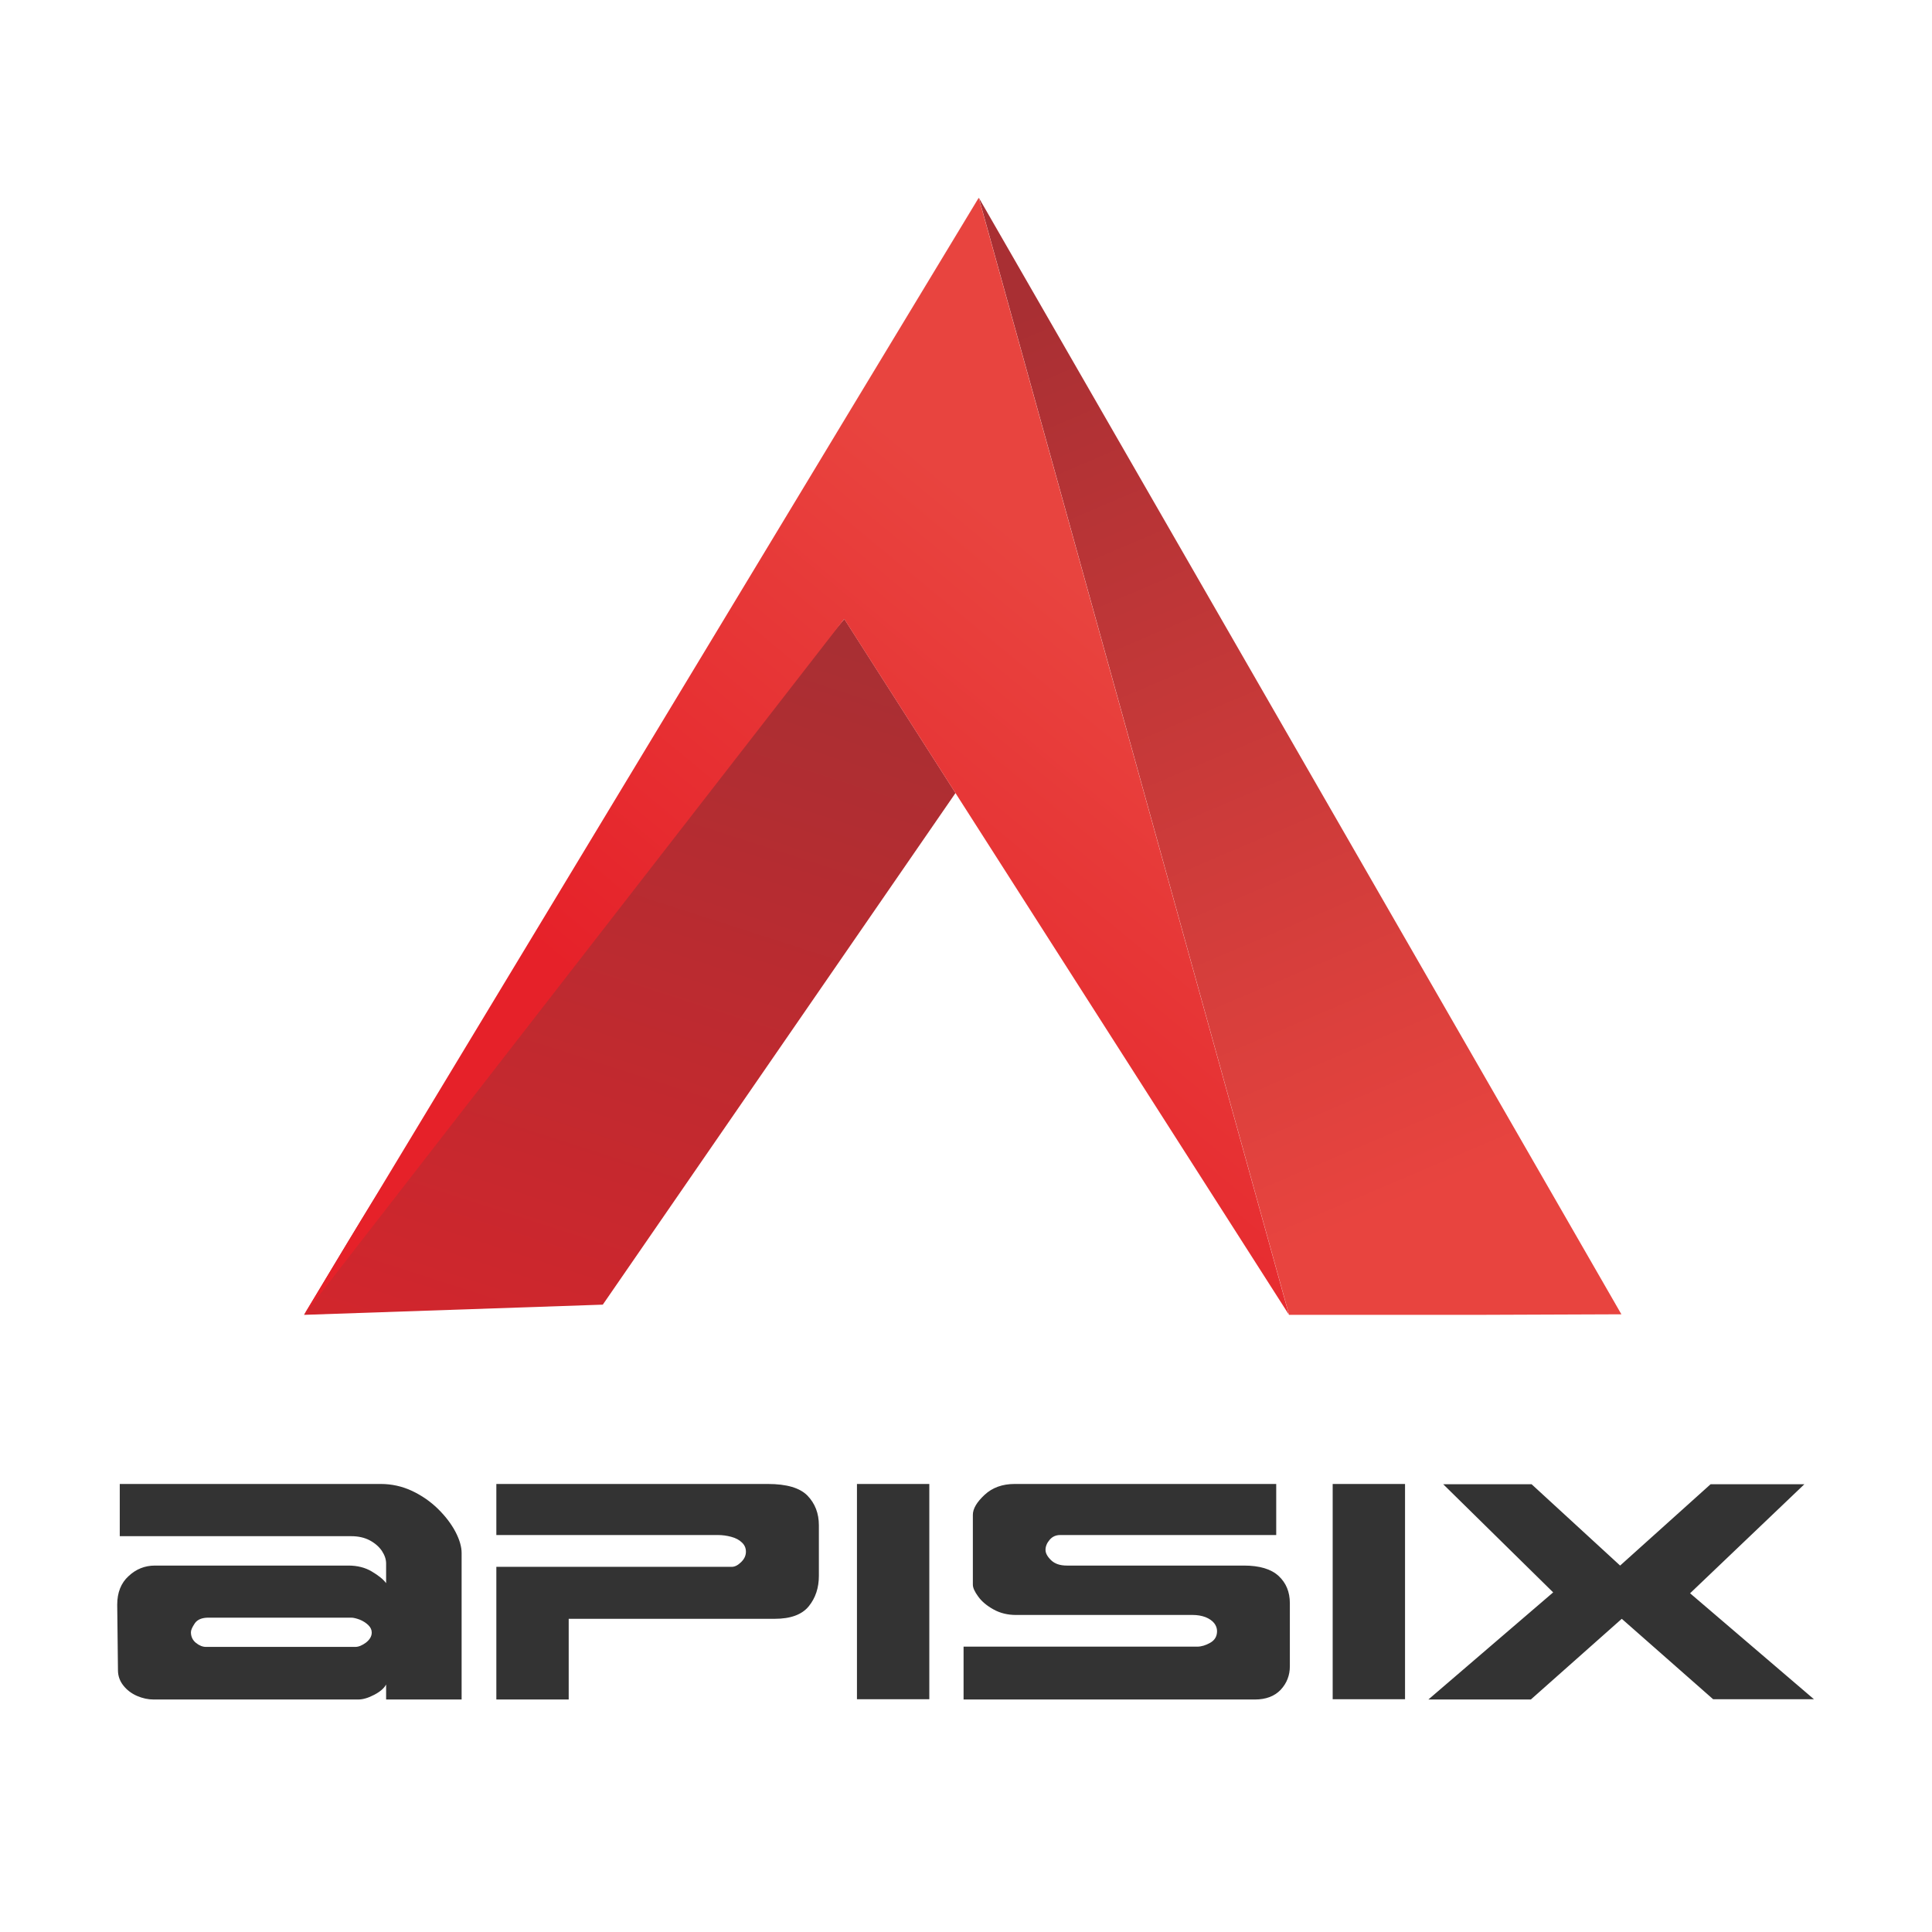
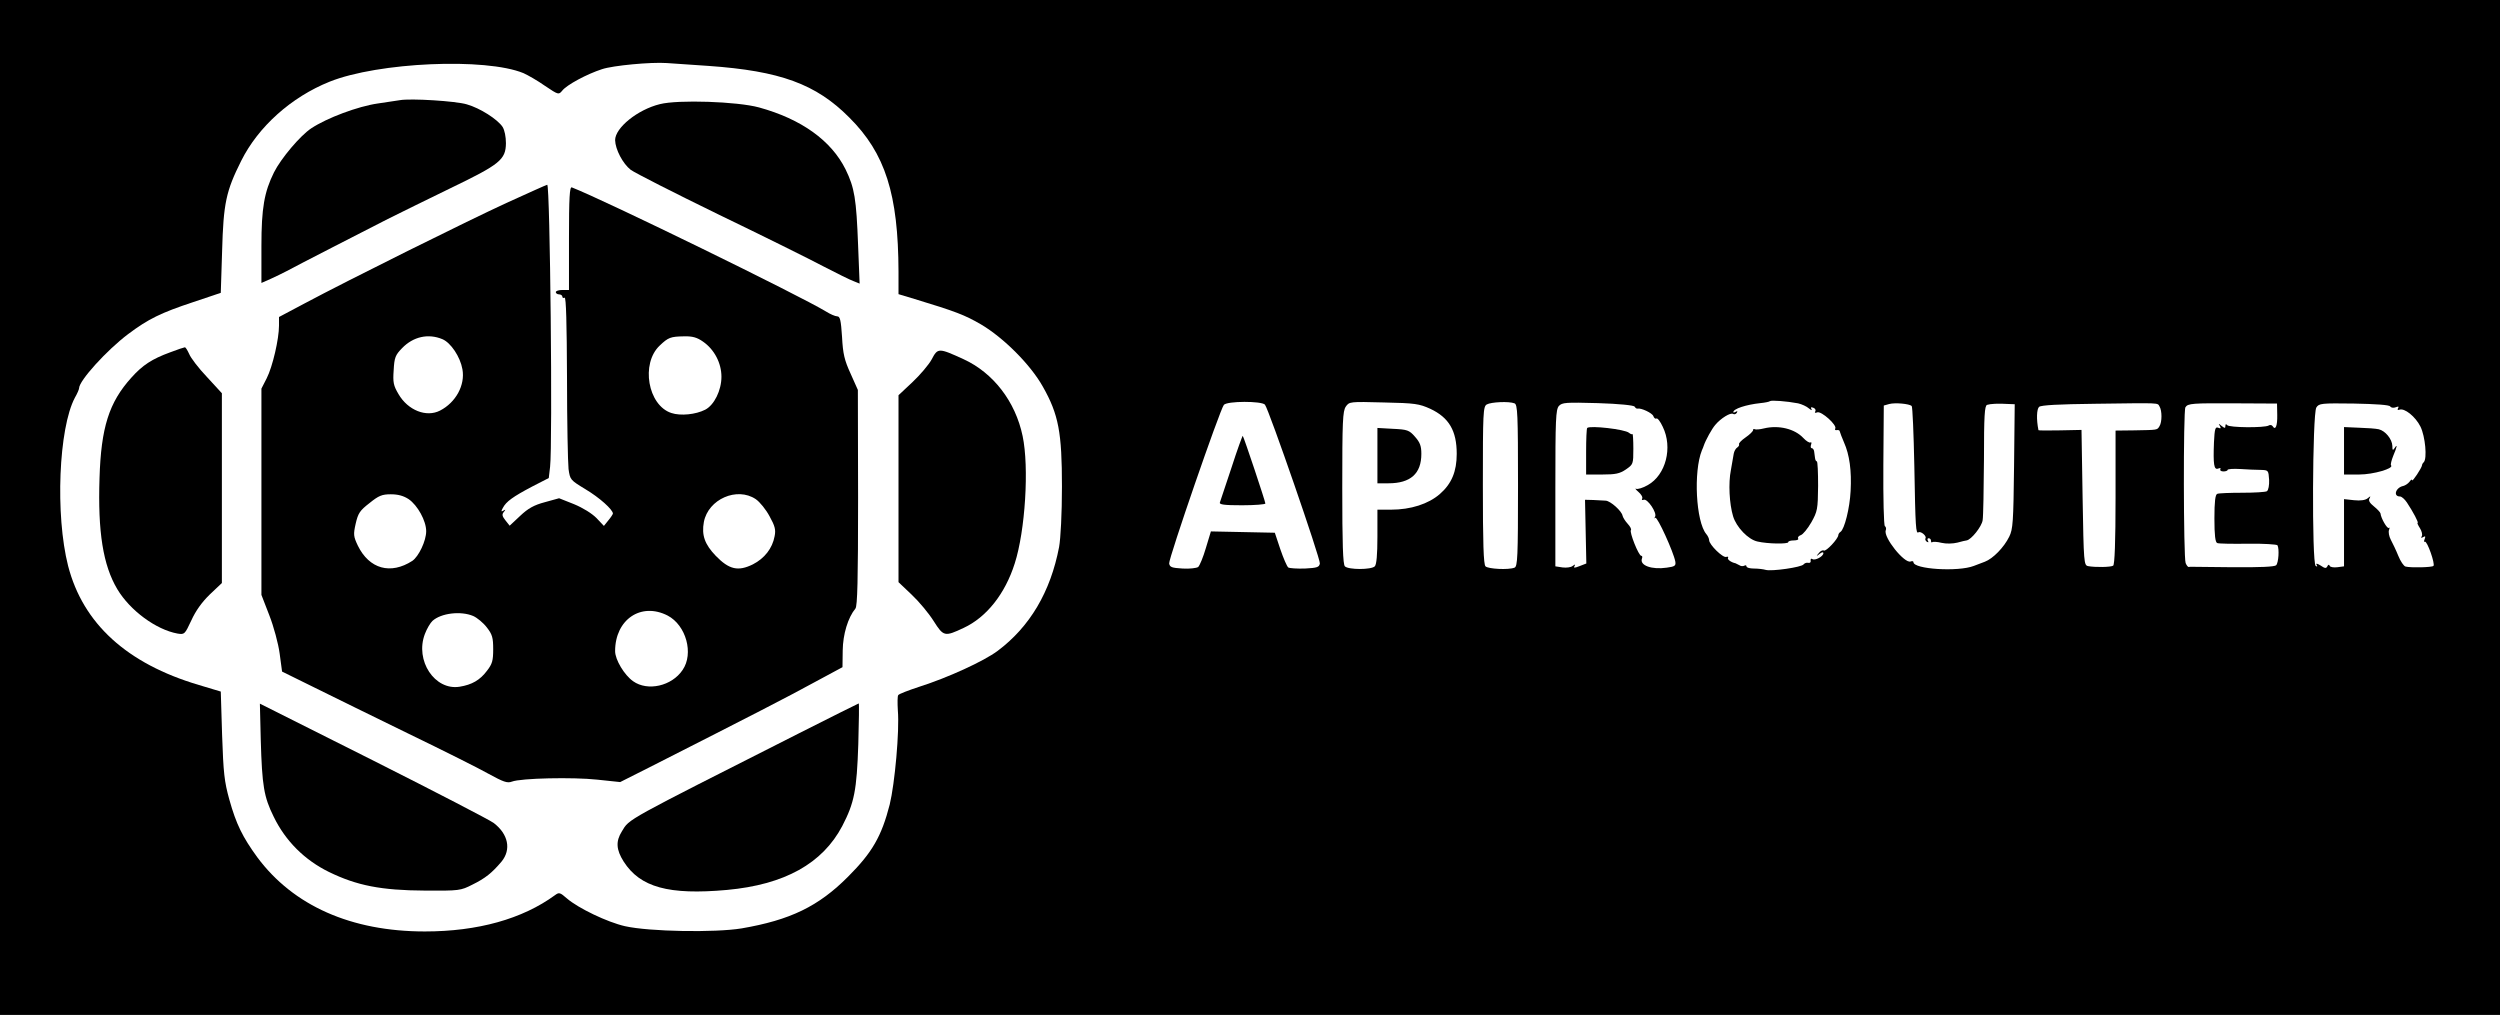
- <svg xmlns="http://www.w3.org/2000/svg" viewBox="0 0 500 500">
-   <defs>
-     <linearGradient id="id0" gradientUnits="userSpaceOnUse" x1="25119.8" y1="11052.5" x2="21725.7" y2="21551.7" gradientTransform="matrix(0.028095, 0, 0, 0.028095, -492.8671, -144.7698)">
-       <stop offset="0" style="stop-color:#A92F33" />
-       <stop offset="1" style="stop-color:#E62129" />
-     </linearGradient>
-     <linearGradient id="id1" gradientUnits="userSpaceOnUse" x1="27026.6" y1="8021.8" x2="30514.6" y2="16218.5" gradientTransform="matrix(0.028095, 0, 0, 0.028095, -492.8671, -144.7698)">
-       <stop offset="0" style="stop-color:#A92F33" />
-       <stop offset="1" style="stop-color:#E8443F" />
-     </linearGradient>
-     <linearGradient id="id2" gradientUnits="userSpaceOnUse" x1="23046.1" y1="14340.2" x2="26713.9" y2="9900.07" gradientTransform="matrix(0.028095, 0, 0, 0.028095, -492.8671, -144.7698)">
-       <stop offset="0" style="stop-color:#E62129" />
-       <stop offset="1" style="stop-color:#E8443F" />
-     </linearGradient>
-   </defs>
-   <path class="fil1" d="M 156.005 337.641 L 247.284 205.232 L 218.515 160.195 L 134.429 259.986 C 134.429 259.986 134.429 259.986 134.429 259.986 C 134.429 259.986 134.429 259.986 134.429 259.986 C 106.503 293.139 102.007 301.399 78.689 340.281 L 156.033 337.641 Z" style="fill: url(#id0);" />
-   <path class="fil2" d="M 382.616 340.281 L 419.616 340.141 L 253.325 51.188 L 253.325 51.188 L 333.619 340.281 L 382.644 340.281 Z M 253.297 51.188 L 211.239 120.694 L 219.695 106.732 L 253.297 51.216 Z" style="fill: url(#id1);" />
-   <polygon class="fil3" points="218.487 160.195 333.59 340.281 253.297 51.188 253.297 51.188 253.297 51.188 219.724 106.703 78.661 340.281" style="fill: url(#id2);" />
-   <path d="M 116.292 266.849 L 116.292 278.269 L 111.252 278.269 L 111.252 277.099 C 111.119 277.392 110.855 277.659 110.462 277.899 C 110.062 278.146 109.702 278.269 109.382 278.269 L 95.732 278.269 C 95.365 278.269 94.995 278.176 94.622 277.989 C 94.249 277.796 93.945 277.526 93.712 277.179 C 93.479 276.839 93.359 276.452 93.352 276.019 C 93.345 275.192 93.335 274.146 93.322 272.879 C 93.309 271.612 93.302 270.946 93.302 270.879 C 93.302 269.932 93.555 269.189 94.062 268.649 C 94.562 268.102 95.149 267.829 95.822 267.829 L 108.732 267.829 C 109.332 267.829 109.852 267.982 110.292 268.289 C 110.739 268.596 111.059 268.899 111.252 269.199 L 111.252 267.669 C 111.252 267.349 111.159 267.022 110.972 266.689 C 110.779 266.356 110.505 266.079 110.152 265.859 C 109.805 265.646 109.395 265.539 108.922 265.539 L 93.472 265.539 L 93.472 261.469 L 110.892 261.469 C 111.625 261.469 112.322 261.649 112.982 262.009 C 113.635 262.369 114.212 262.836 114.712 263.409 C 115.212 263.982 115.602 264.579 115.882 265.199 C 116.155 265.812 116.292 266.362 116.292 266.849 Z M 110.292 273.049 C 110.292 272.836 110.215 272.642 110.062 272.469 C 109.902 272.289 109.709 272.146 109.482 272.039 C 109.249 271.939 109.062 271.889 108.922 271.889 L 99.392 271.889 C 98.959 271.889 98.655 272.036 98.482 272.329 C 98.309 272.629 98.222 272.859 98.222 273.019 C 98.222 273.366 98.335 273.646 98.562 273.859 C 98.782 274.066 99.005 274.169 99.232 274.169 L 109.192 274.169 C 109.412 274.169 109.652 274.056 109.912 273.829 C 110.165 273.596 110.292 273.336 110.292 273.049 ZM 140.14 264.689 L 140.14 268.629 C 140.14 269.569 139.913 270.362 139.46 271.009 C 139.006 271.656 138.25 271.979 137.19 271.979 L 123.44 271.979 L 123.44 278.269 L 118.61 278.269 L 118.61 267.929 L 134.32 267.929 C 134.526 267.929 134.736 267.806 134.95 267.559 C 135.163 267.319 135.27 267.049 135.27 266.749 C 135.27 266.462 135.18 266.222 135 266.029 C 134.826 265.829 134.59 265.682 134.29 265.589 C 133.996 265.496 133.7 265.449 133.4 265.449 L 118.61 265.449 L 118.61 261.469 L 136.73 261.469 C 137.99 261.469 138.873 261.772 139.38 262.379 C 139.886 262.992 140.14 263.762 140.14 264.689 ZM 147.512 261.469 L 147.512 278.249 L 142.682 278.249 L 142.682 261.469 L 147.512 261.469 ZM 171.579 270.759 L 171.579 275.679 C 171.579 276.386 171.376 276.996 170.969 277.509 C 170.556 278.016 169.979 278.269 169.239 278.269 L 149.799 278.269 L 149.799 274.149 L 165.389 274.149 C 165.669 274.149 165.959 274.049 166.259 273.849 C 166.566 273.649 166.719 273.346 166.719 272.939 C 166.719 272.719 166.656 272.512 166.529 272.319 C 166.396 272.126 166.203 271.969 165.949 271.849 C 165.689 271.736 165.406 271.679 165.099 271.679 L 153.299 271.679 C 152.739 271.679 152.239 271.536 151.799 271.249 C 151.353 270.962 151.013 270.629 150.779 270.249 C 150.539 269.869 150.419 269.559 150.419 269.319 L 150.419 263.869 C 150.419 263.402 150.679 262.886 151.199 262.319 C 151.719 261.752 152.389 261.469 153.209 261.469 L 170.669 261.469 L 170.669 265.449 L 156.249 265.449 C 155.956 265.449 155.719 265.576 155.539 265.829 C 155.359 266.076 155.269 266.336 155.269 266.609 C 155.269 266.862 155.393 267.129 155.639 267.409 C 155.886 267.689 156.236 267.829 156.689 267.829 L 168.509 267.829 C 169.556 267.829 170.329 268.099 170.829 268.639 C 171.329 269.179 171.579 269.886 171.579 270.759 ZM 179.268 261.469 L 179.268 278.249 L 174.438 278.249 L 174.438 261.469 L 179.268 261.469 ZM 198.296 269.989 L 206.566 278.249 L 199.836 278.249 L 193.736 271.979 L 187.666 278.269 L 180.826 278.269 L 189.156 269.919 L 181.816 261.489 L 187.716 261.489 L 193.626 267.829 L 199.666 261.489 L 205.926 261.489 L 198.296 269.989 Z" transform="matrix(3.876958, 0, 0, 3.320314, -331.3924, -484.1091)" style="fill: rgb(51, 51, 51); white-space: pre;" />
+ <svg xmlns="http://www.w3.org/2000/svg" version="1.0" width="1138pt" height="462pt" viewBox="0 0 1138 462" preserveAspectRatio="xMidYMid meet">
+   <g transform="translate(0,462) scale(0.1,-0.1)" fill="#000000" stroke="none">
+     <path d="M0 2310 l0 -2310 5690 0 5690 0 0 2310 0 2310 -5690 0 -5690 0 0 -2310z m3225 2010 c326 -23 489 -82 641 -235 164 -163 223 -349 224 -702 l0 -102 73 -22 c188 -57 229 -73 303 -116 103 -61 225 -183 281 -283 72 -127 87 -209 87 -455 0 -124 -6 -236 -13 -275 -39 -204 -133 -363 -280 -473 -63 -47 -227 -122 -356 -163 -49 -16 -93 -33 -96 -38 -4 -4 -4 -36 -2 -70 8 -93 -14 -334 -37 -428 -37 -145 -80 -219 -189 -328 -135 -136 -264 -198 -485 -236 -121 -20 -420 -15 -531 10 -80 18 -213 82 -264 126 -32 28 -36 29 -55 15 -148 -108 -351 -165 -592 -165 -335 0 -599 117 -763 338 -67 92 -96 151 -127 262 -23 83 -27 121 -33 294 l-6 198 -100 30 c-327 97 -527 279 -595 542 -59 232 -43 627 31 766 11 19 19 38 19 43 0 34 126 173 223 246 92 69 149 97 297 146 l125 42 6 189 c6 220 18 274 87 412 78 156 228 290 402 360 222 89 711 110 883 39 20 -9 64 -34 98 -58 61 -41 62 -41 78 -22 21 27 113 76 181 98 50 17 224 33 295 28 17 -1 102 -7 190 -13z m4960 -1536 c17 -4 39 -14 49 -23 11 -9 16 -10 12 -4 -5 9 -2 11 8 7 9 -3 13 -11 9 -17 -4 -6 0 -8 9 -4 19 7 92 -59 82 -74 -3 -5 0 -8 7 -7 7 2 14 -1 14 -7 1 -5 10 -28 19 -49 25 -56 35 -129 30 -221 -4 -79 -28 -174 -46 -186 -5 -3 -10 -10 -10 -15 -1 -17 -56 -76 -66 -70 -5 3 -16 -2 -23 -12 -13 -15 -12 -16 4 -3 10 8 17 9 17 3 0 -15 -38 -35 -50 -27 -6 4 -9 1 -8 -7 2 -7 -3 -12 -11 -10 -8 2 -17 -2 -21 -7 -8 -13 -147 -33 -173 -25 -10 3 -34 6 -53 6 -19 0 -34 4 -34 10 0 5 -4 6 -10 3 -5 -3 -16 -3 -22 2 -7 4 -15 8 -18 9 -20 4 -39 18 -34 25 3 5 -1 6 -8 4 -15 -6 -78 56 -78 76 0 7 -6 20 -13 28 -47 56 -59 284 -20 381 4 8 7 17 8 20 9 27 38 79 53 96 25 30 69 57 81 50 5 -4 13 -1 17 5 4 8 3 9 -4 5 -7 -4 -12 -5 -12 -2 0 15 58 34 123 41 21 2 41 6 44 9 6 5 75 0 128 -10z m-2427 -6 c18 -22 253 -702 250 -723 -3 -17 -12 -20 -68 -23 -36 -1 -70 1 -76 5 -6 5 -22 42 -36 83 l-25 75 -145 3 -146 3 -23 -76 c-12 -41 -28 -80 -35 -86 -7 -5 -39 -9 -71 -7 -49 3 -58 6 -61 23 -3 22 231 700 249 722 15 18 172 18 187 1z m753 -19 c85 -40 120 -100 120 -205 0 -80 -23 -136 -77 -183 -52 -45 -132 -71 -222 -71 l-62 0 0 -123 c0 -82 -4 -127 -12 -135 -16 -16 -120 -16 -136 0 -9 9 -12 102 -12 358 0 303 2 348 16 369 16 23 19 23 173 19 143 -3 161 -6 212 -29z m383 25 c14 -5 16 -48 16 -374 0 -326 -2 -369 -16 -374 -28 -11 -120 -6 -132 6 -9 9 -12 105 -12 370 0 329 1 358 18 367 19 11 101 15 126 5z m547 -15 c3 -6 9 -10 13 -9 16 4 67 -20 72 -34 3 -9 10 -14 14 -11 5 3 18 -14 29 -38 46 -94 14 -219 -68 -265 -22 -13 -47 -20 -53 -17 -7 4 -3 -3 10 -14 13 -11 21 -25 17 -31 -3 -5 0 -8 7 -5 17 7 62 -60 52 -77 -4 -7 -3 -10 1 -5 9 7 83 -156 91 -199 3 -19 -1 -23 -39 -28 -68 -10 -124 10 -113 41 3 7 2 13 -3 13 -12 0 -55 109 -47 117 3 4 -3 16 -15 29 -11 12 -21 28 -23 36 -3 21 -55 68 -77 69 -11 1 -36 2 -56 3 l-38 1 3 -145 3 -145 -31 -12 c-23 -9 -28 -9 -23 0 5 9 3 9 -8 1 -8 -7 -29 -9 -46 -7 l-33 5 0 356 c0 316 2 357 16 374 15 16 31 17 177 13 98 -3 164 -10 168 -16z m1261 3 c4 -4 9 -126 12 -272 5 -285 7 -311 19 -303 11 6 38 -17 32 -27 -3 -5 0 -12 6 -16 8 -4 9 -3 5 4 -4 7 -2 12 3 12 6 0 11 -5 11 -12 0 -6 2 -9 6 -6 3 3 22 2 42 -3 21 -5 52 -4 72 1 19 5 38 10 42 10 21 3 69 63 73 92 3 18 5 142 6 276 0 202 3 244 14 249 15 5 50 7 98 4 l28 -1 -3 -282 c-3 -254 -5 -287 -22 -321 -24 -49 -74 -100 -111 -114 -17 -6 -39 -15 -50 -19 -72 -28 -275 -15 -275 17 0 5 -6 6 -13 3 -28 -10 -125 111 -113 142 3 7 1 16 -4 19 -5 3 -8 128 -7 277 l2 272 25 7 c27 7 91 1 102 -9z m1128 -2 c12 -19 12 -71 0 -90 -11 -18 -7 -17 -115 -19 l-85 -1 0 -304 c0 -203 -4 -307 -11 -311 -11 -7 -82 -8 -114 -2 -19 4 -20 14 -25 312 l-5 308 -97 -2 c-54 -1 -98 -1 -99 1 -10 50 -8 96 3 106 10 8 89 12 254 14 304 4 284 5 294 -12z m536 -39 c1 -50 -8 -72 -21 -51 -4 6 -12 7 -18 3 -19 -11 -181 -10 -189 2 -5 6 -8 5 -8 -4 0 -11 -3 -11 -17 0 -14 12 -16 12 -8 0 6 -11 4 -13 -8 -8 -13 5 -16 -5 -19 -66 -4 -102 0 -127 19 -120 9 4 14 2 10 -3 -3 -5 3 -10 14 -10 10 0 19 3 19 7 0 4 26 6 58 4 31 -2 73 -4 93 -4 35 -1 35 -2 38 -45 1 -25 -3 -47 -10 -52 -6 -4 -57 -7 -113 -7 -55 0 -107 -2 -113 -5 -9 -3 -13 -35 -13 -112 0 -77 4 -109 13 -112 6 -3 70 -4 140 -3 70 1 130 -3 134 -7 9 -16 5 -80 -6 -91 -7 -7 -73 -10 -199 -9 -103 1 -188 2 -189 2 -2 0 -6 0 -10 -1 -4 0 -10 8 -14 18 -10 25 -11 695 -1 709 11 18 31 19 231 18 l186 -1 1 -52z m514 39 c4 -6 15 -8 25 -4 13 5 16 4 11 -4 -4 -7 -2 -10 6 -7 23 9 73 -31 96 -77 22 -45 31 -145 15 -162 -5 -4 -8 -11 -8 -14 -1 -12 -45 -78 -45 -68 0 6 -6 2 -12 -7 -7 -9 -20 -17 -28 -19 -35 -7 -48 -48 -15 -48 7 0 21 -12 31 -27 28 -42 55 -93 49 -93 -3 0 2 -11 11 -25 8 -13 12 -30 8 -36 -5 -8 -3 -9 6 -4 10 6 12 4 7 -9 -4 -9 -3 -15 1 -12 10 6 48 -102 39 -110 -7 -7 -103 -9 -127 -3 -8 2 -23 24 -33 49 -10 25 -26 58 -34 73 -8 15 -12 36 -8 45 3 9 3 13 -1 9 -7 -6 -36 44 -38 66 -1 5 -14 19 -30 32 -19 15 -26 27 -20 36 6 12 5 12 -8 1 -11 -9 -33 -12 -62 -9 l-46 5 0 -153 0 -153 -30 -4 c-16 -2 -32 0 -35 6 -3 7 -7 7 -11 -2 -5 -10 -11 -10 -31 4 -15 9 -22 11 -18 3 5 -8 4 -10 -4 -5 -18 11 -15 693 3 721 12 19 23 20 171 18 99 -2 161 -6 165 -13z" />
+     <path d="M1820 4164 c-14 -2 -59 -9 -100 -15 -91 -13 -232 -66 -303 -113 -50 -33 -138 -137 -170 -201 -44 -89 -57 -162 -57 -335 l0 -168 43 19 c23 11 56 26 72 35 42 23 352 182 460 237 50 25 178 88 285 140 226 109 252 130 253 205 0 30 -6 59 -15 74 -23 35 -103 86 -163 103 -49 15 -256 28 -305 19z" />
+     <path d="M3004 4146 c-102 -25 -204 -108 -204 -164 1 -42 35 -107 71 -135 19 -14 198 -105 399 -203 201 -97 415 -203 477 -236 62 -32 124 -63 139 -68 l27 -11 -7 176 c-8 210 -16 260 -57 344 -65 131 -201 229 -394 282 -99 27 -368 36 -451 15z" />
+     <path d="M2305 3696 c-180 -83 -712 -347 -922 -459 l-113 -60 0 -39 c0 -61 -29 -187 -56 -240 l-24 -47 0 -470 0 -469 36 -93 c20 -51 41 -129 47 -174 l11 -82 146 -72 c80 -40 273 -134 430 -211 157 -76 321 -158 365 -183 66 -36 84 -43 105 -35 41 16 279 21 389 9 l104 -11 131 66 c473 240 636 324 751 387 l130 70 1 76 c1 74 24 150 58 191 9 12 12 128 12 505 l-1 490 -33 74 c-28 61 -35 90 -39 167 -5 77 -9 94 -22 94 -9 0 -32 10 -51 22 -122 74 -1006 506 -1157 565 -10 4 -13 -46 -13 -231 l0 -236 -30 0 c-16 0 -30 -4 -30 -10 0 -5 7 -10 15 -10 8 0 15 -5 15 -11 0 -5 5 -7 10 -4 7 4 10 -119 11 -362 0 -202 4 -390 7 -418 7 -49 8 -50 77 -92 64 -38 125 -93 125 -111 -1 -4 -10 -18 -21 -31 l-20 -25 -34 36 c-21 21 -61 46 -102 63 l-68 27 -65 -18 c-49 -13 -76 -28 -112 -62 l-48 -45 -19 24 c-15 19 -17 27 -8 38 10 12 9 13 -1 7 -11 -7 -12 -4 -3 12 15 29 46 51 133 97 l76 39 6 51 c12 103 0 1286 -13 1284 -3 0 -87 -38 -186 -83z m-291 -620 c38 -16 81 -80 91 -137 13 -72 -30 -151 -102 -188 -62 -32 -146 1 -189 75 -23 39 -26 53 -22 109 3 58 8 69 38 100 51 53 120 68 184 41z m1186 -11 c52 -36 84 -98 84 -160 0 -62 -33 -129 -74 -150 -43 -22 -112 -29 -154 -15 -107 35 -140 225 -53 307 39 37 49 41 111 42 38 1 59 -5 86 -24z m-1340 -717 c41 -28 80 -99 80 -146 0 -44 -34 -115 -63 -135 -99 -64 -196 -37 -248 69 -20 42 -21 51 -10 100 11 48 19 60 63 94 42 34 57 40 97 40 33 0 58 -7 81 -22z m1580 0 c19 -13 47 -48 63 -78 25 -45 29 -62 23 -91 -10 -55 -46 -101 -99 -128 -67 -33 -108 -24 -169 39 -50 52 -65 94 -54 154 20 104 151 161 236 104z m-401 -530 c84 -44 120 -173 68 -248 -49 -73 -159 -98 -225 -51 -40 28 -82 98 -82 137 0 144 118 224 239 162z m-885 -2 c18 -8 46 -31 62 -52 25 -32 29 -47 29 -99 0 -52 -4 -67 -28 -98 -32 -43 -69 -64 -125 -73 -113 -18 -204 119 -158 240 9 24 25 51 35 60 39 35 128 46 185 22z" />
+     <path d="M774 3016 c-82 -30 -125 -58 -176 -115 -102 -113 -138 -227 -145 -458 -8 -244 16 -396 81 -505 58 -97 176 -184 274 -202 32 -5 33 -4 63 60 20 44 48 83 84 118 l55 52 0 432 0 432 -68 74 c-38 40 -74 87 -81 105 -8 17 -16 31 -20 30 -3 0 -33 -10 -67 -23z" />
+     <path d="M4241 2984 c-13 -24 -53 -71 -88 -104 l-63 -59 0 -426 0 -425 60 -57 c33 -31 78 -85 100 -120 45 -71 50 -72 137 -31 103 48 188 154 232 293 48 149 66 438 36 580 -33 158 -134 288 -269 350 -114 52 -117 52 -145 -1z" />
+     <path d="M1187 1251 c6 -208 14 -258 59 -349 54 -111 141 -197 251 -251 127 -62 238 -84 438 -85 156 -1 162 0 215 27 59 29 89 53 133 105 45 55 31 125 -36 176 -17 13 -264 141 -548 284 l-516 259 4 -166z" />
+     <path d="M3635 1281 c-796 -403 -769 -387 -804 -445 -29 -46 -26 -84 8 -138 75 -117 205 -153 470 -129 262 24 435 120 525 291 55 106 66 162 73 373 3 103 4 186 2 185 -2 0 -125 -62 -274 -137z" />
+     <path d="M8030 2670 c-19 -5 -38 -6 -42 -4 -5 3 -8 1 -8 -4 0 -5 -15 -20 -34 -33 -19 -13 -32 -27 -30 -31 2 -4 -1 -10 -8 -15 -7 -4 -14 -17 -16 -28 -2 -11 -8 -45 -13 -75 -12 -59 -7 -154 10 -210 15 -50 69 -106 111 -115 47 -11 140 -12 140 -3 0 5 12 8 26 8 14 0 23 4 19 9 -3 5 3 12 12 15 10 3 31 29 48 58 28 50 30 60 31 166 0 61 -2 112 -6 112 -4 0 -7 7 -8 15 -1 8 -3 22 -4 30 -1 8 -6 15 -11 15 -5 0 -6 7 -3 16 3 8 2 13 -3 10 -4 -3 -19 6 -32 20 -39 42 -112 60 -179 44z" />
+     <path d="M5606 2492 c-27 -81 -51 -153 -53 -159 -4 -10 20 -13 101 -13 58 0 106 4 106 8 0 9 -98 303 -103 308 -1 2 -25 -63 -51 -144z" />
+     <path d="M6270 2546 l0 -126 50 0 c101 0 150 44 150 134 0 36 -6 52 -29 78 -26 30 -35 33 -100 36 l-71 4 0 -126z" />
+     <path d="M7225 2672 c-3 -3 -5 -52 -5 -109 l0 -103 74 0 c60 0 79 4 107 23 33 23 34 24 34 94 0 40 -2 70 -4 67 -2 -2 -9 0 -16 6 -19 16 -177 34 -190 22z" />
+     <path d="M10670 2568 l0 -108 69 0 c65 0 160 28 145 42 -3 3 2 23 10 43 18 42 20 57 6 35 -8 -12 -10 -10 -10 10 -1 31 -32 69 -62 76 -13 3 -53 6 -90 7 l-68 3 0 -108z" />
+   </g>
</svg>
